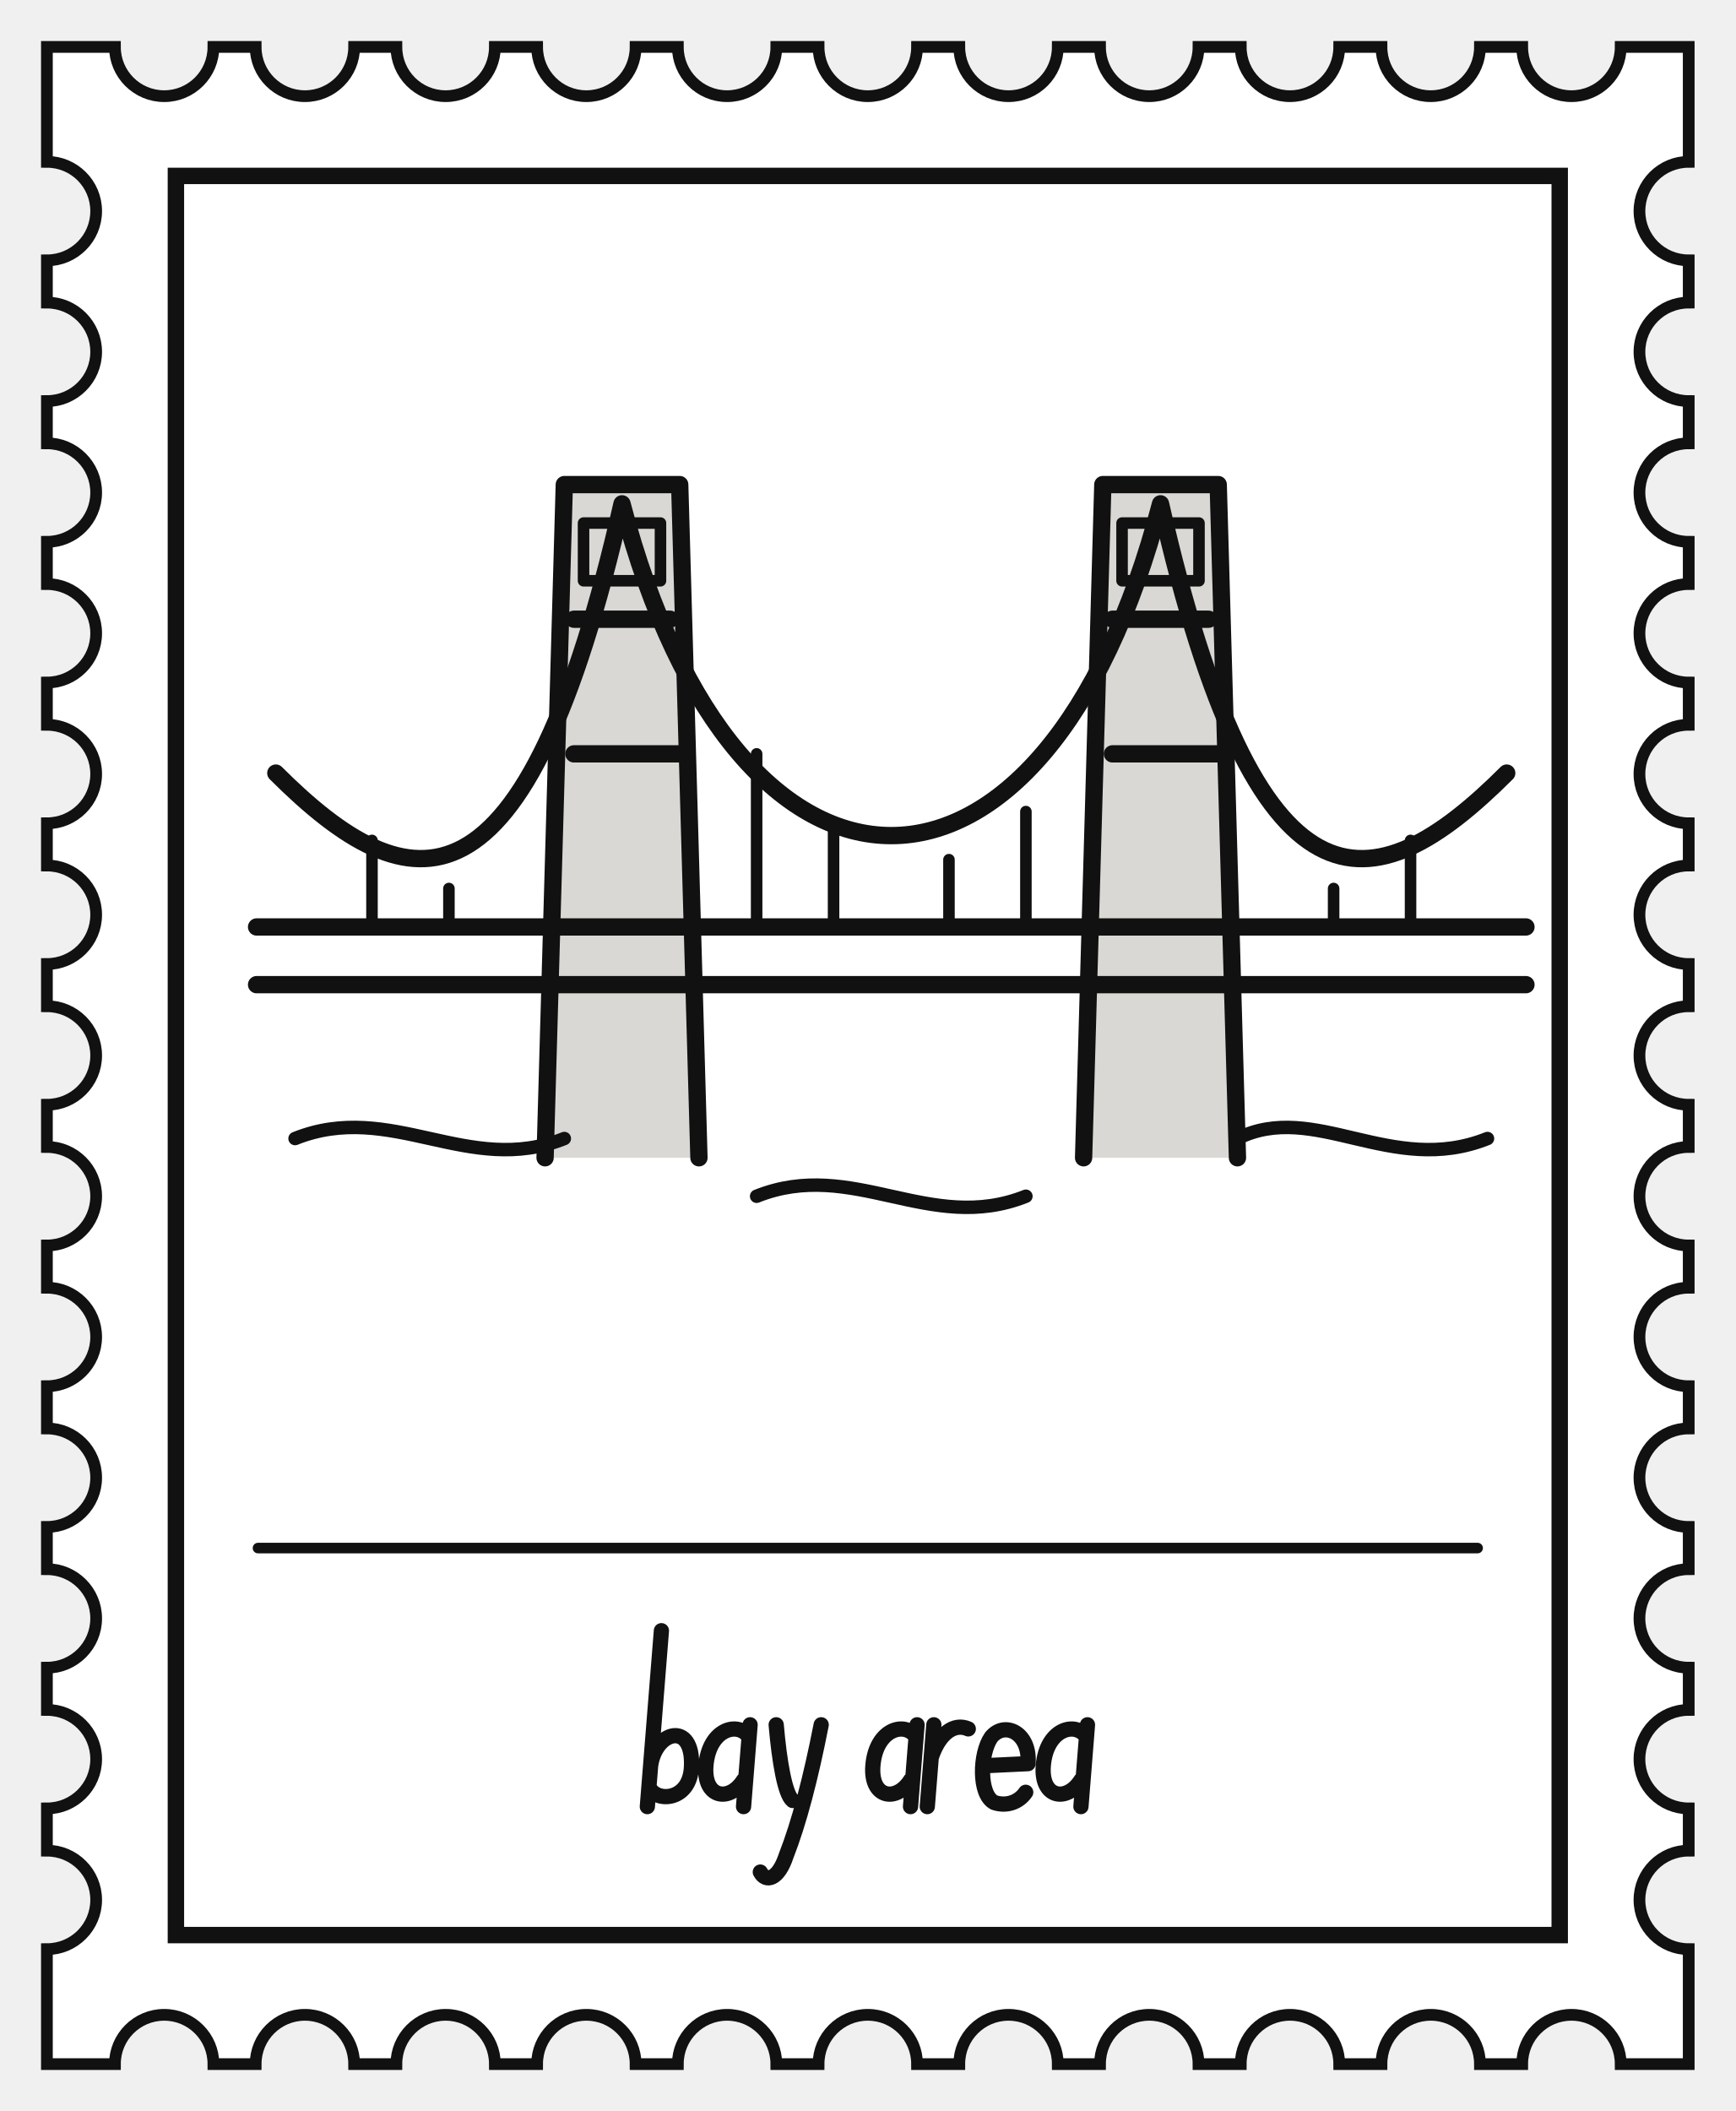
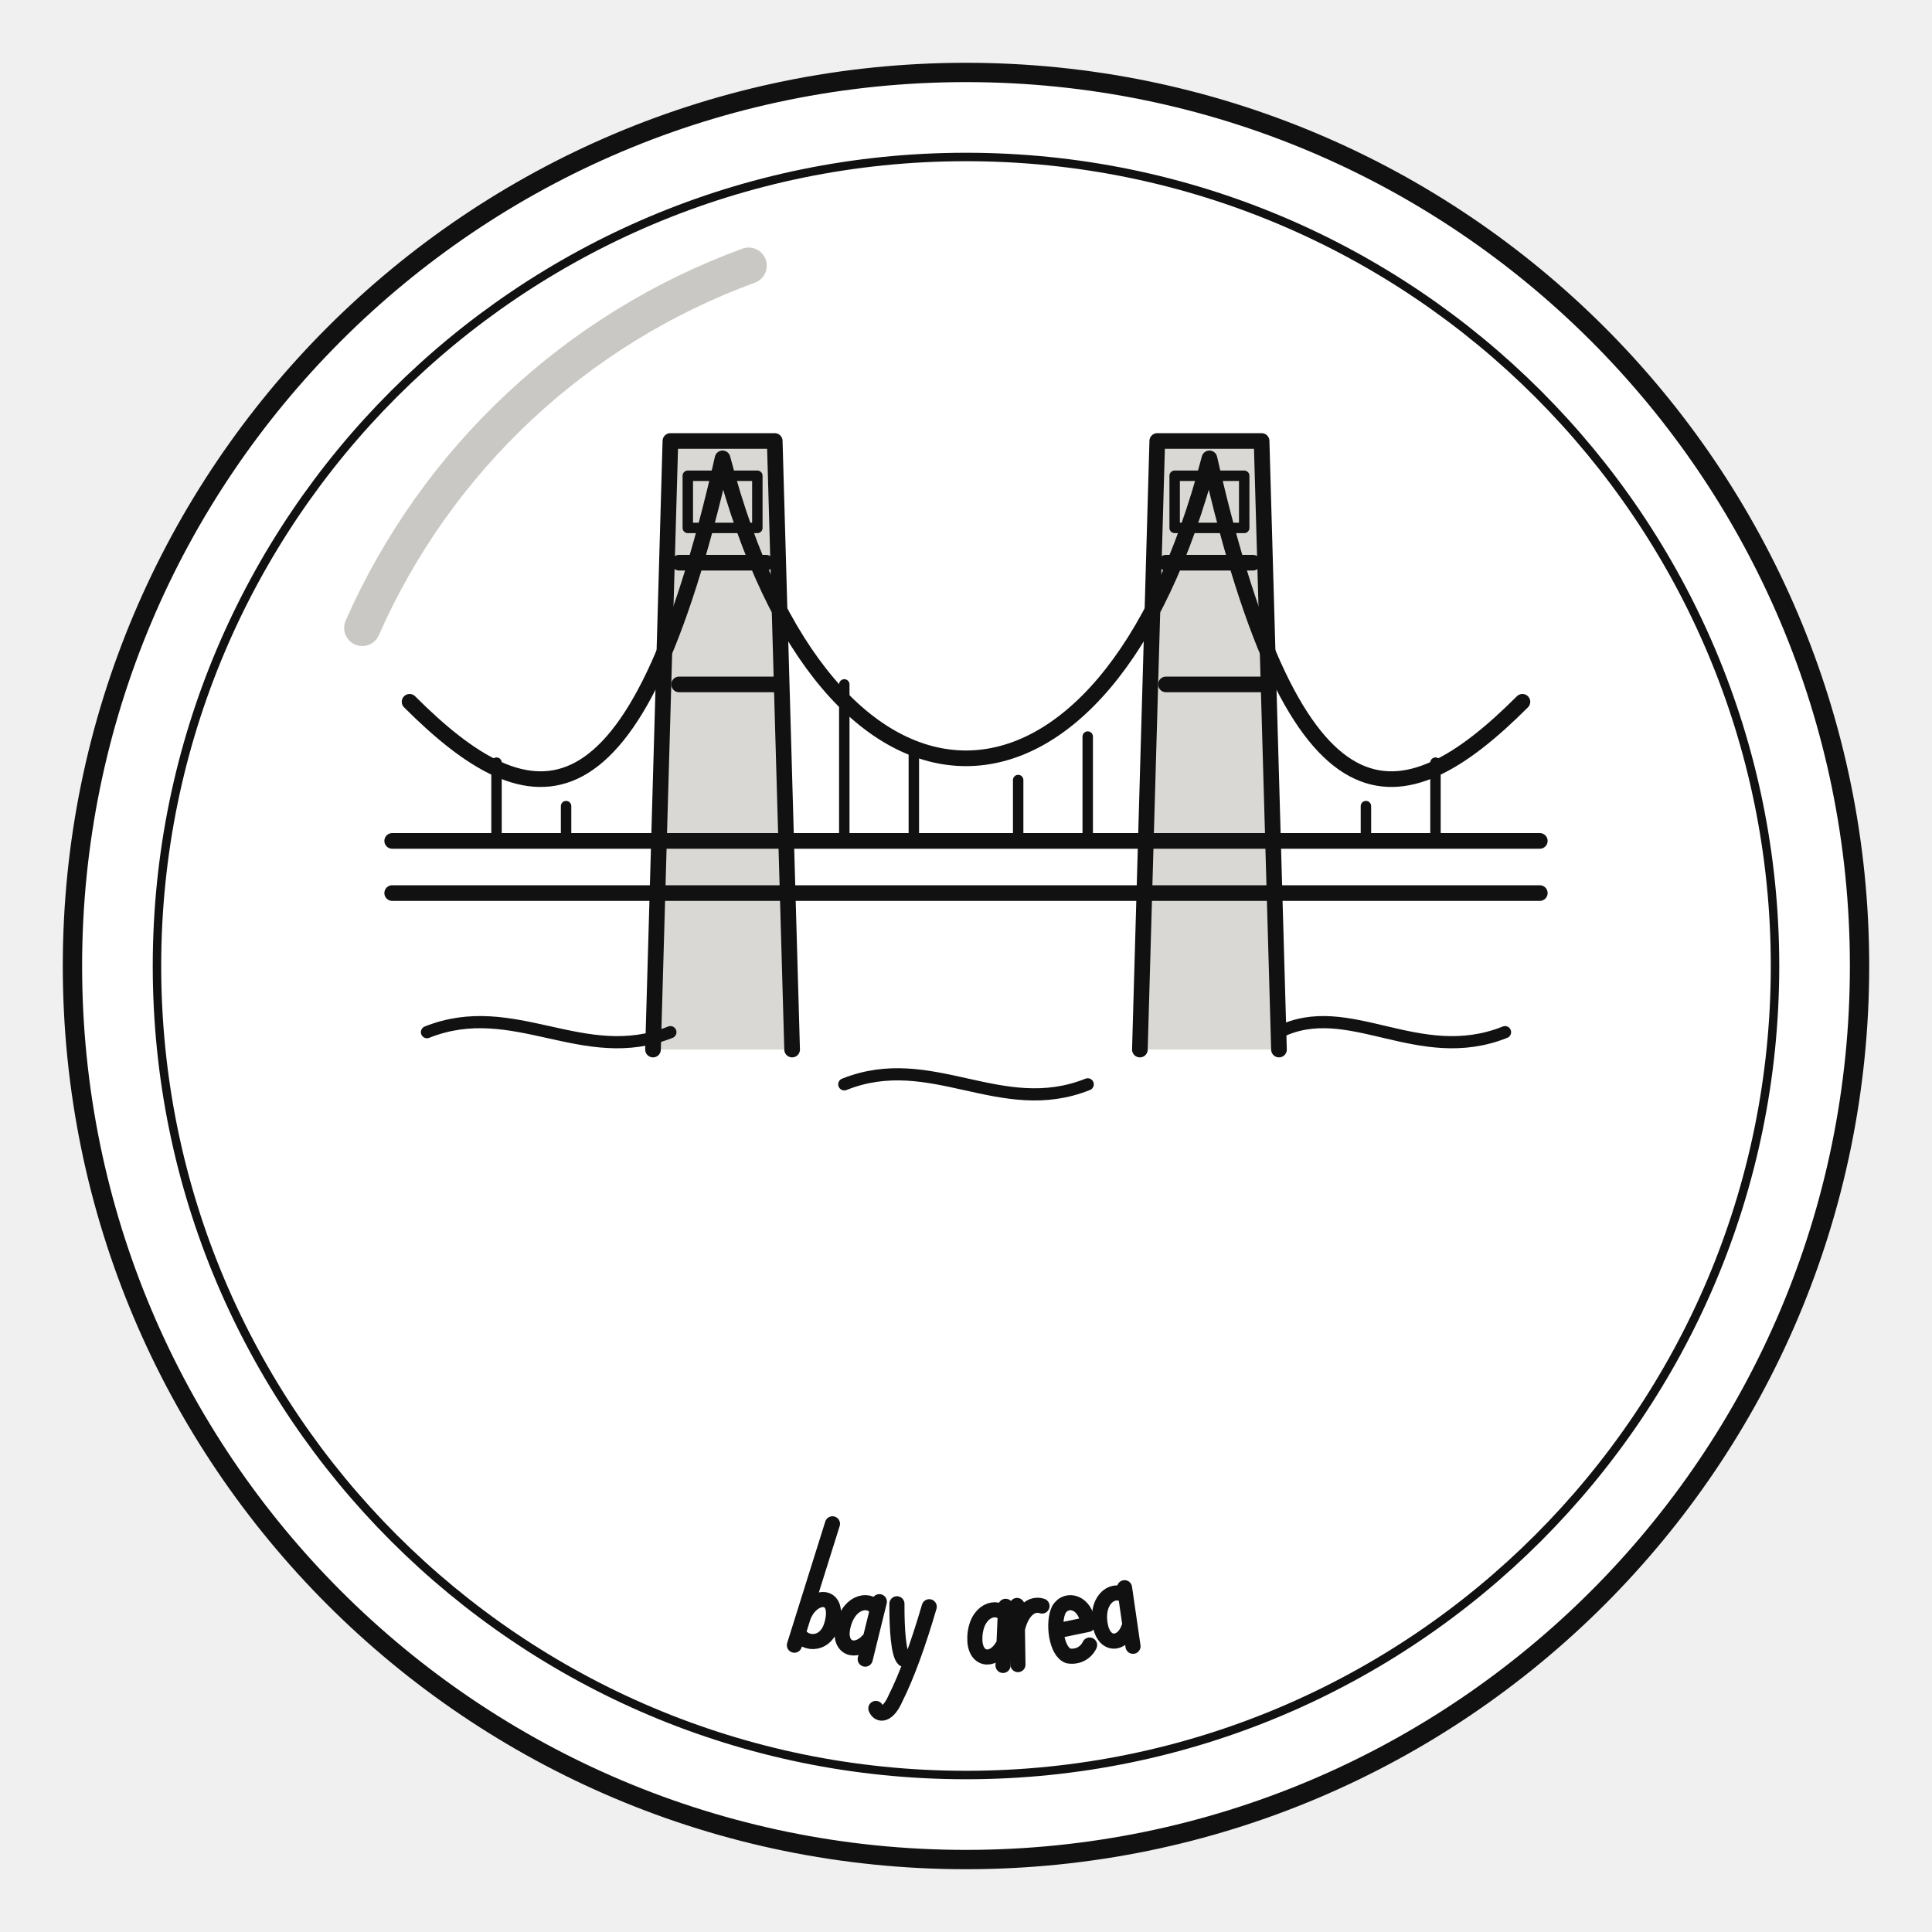
- <svg xmlns="http://www.w3.org/2000/svg" viewBox="-4 -4 148 180" role="img" aria-label="Golden Gate Bridge, for the Bay Area">
-   <path d="M0,0 L5.8,0 A4.2,4.2 0 0 0 14.2,0 L17.8,0 A4.2,4.2 0 0 0 26.2,0 L29.8,0 A4.2,4.2 0 0 0 38.2,0 L41.8,0 A4.2,4.2 0 0 0 50.2,0 L53.8,0 A4.2,4.2 0 0 0 62.2,0 L65.8,0 A4.2,4.2 0 0 0 74.2,0 L77.8,0 A4.2,4.2 0 0 0 86.2,0 L89.8,0 A4.2,4.2 0 0 0 98.2,0 L101.8,0 A4.2,4.2 0 0 0 110.2,0 L113.8,0 A4.2,4.2 0 0 0 122.2,0 L125.8,0 A4.2,4.2 0 0 0 134.2,0 L140,0 L140,9.8 A4.2,4.2 0 0 0 140,18.2 L140,21.8 A4.2,4.2 0 0 0 140,30.2 L140,33.8 A4.2,4.2 0 0 0 140,42.2 L140,45.8 A4.2,4.2 0 0 0 140,54.2 L140,57.8 A4.2,4.2 0 0 0 140,66.2 L140,69.8 A4.2,4.2 0 0 0 140,78.2 L140,81.8 A4.2,4.2 0 0 0 140,90.2 L140,93.8 A4.2,4.2 0 0 0 140,102.2 L140,105.8 A4.2,4.2 0 0 0 140,114.2 L140,117.8 A4.2,4.2 0 0 0 140,126.2 L140,129.8 A4.2,4.2 0 0 0 140,138.2 L140,141.8 A4.2,4.2 0 0 0 140,150.2 L140,153.8 A4.2,4.2 0 0 0 140,162.2 L140,172 L134.2,172 A4.2,4.2 0 0 0 125.8,172 L122.2,172 A4.2,4.2 0 0 0 113.8,172 L110.2,172 A4.2,4.2 0 0 0 101.8,172 L98.2,172 A4.2,4.2 0 0 0 89.8,172 L86.2,172 A4.2,4.2 0 0 0 77.8,172 L74.2,172 A4.2,4.2 0 0 0 65.8,172 L62.2,172 A4.2,4.2 0 0 0 53.8,172 L50.2,172 A4.2,4.2 0 0 0 41.8,172 L38.2,172 A4.2,4.2 0 0 0 29.8,172 L26.2,172 A4.2,4.2 0 0 0 17.8,172 L14.2,172 A4.2,4.2 0 0 0 5.8,172 L0,172 L0,162.2 A4.2,4.2 0 0 0 0,153.8 L0,150.2 A4.2,4.2 0 0 0 0,141.8 L0,138.2 A4.2,4.2 0 0 0 0,129.8 L0,126.2 A4.2,4.2 0 0 0 0,117.8 L0,114.2 A4.2,4.2 0 0 0 0,105.8 L0,102.2 A4.2,4.2 0 0 0 0,93.8 L0,90.2 A4.2,4.2 0 0 0 0,81.8 L0,78.2 A4.2,4.2 0 0 0 0,69.8 L0,66.2 A4.2,4.2 0 0 0 0,57.8 L0,54.2 A4.2,4.2 0 0 0 0,45.8 L0,42.2 A4.2,4.2 0 0 0 0,33.8 L0,30.2 A4.2,4.2 0 0 0 0,21.8 L0,18.2 A4.2,4.2 0 0 0 0,9.8 Z" fill="#fff" stroke="#111" stroke-width="1" />
-   <rect x="11" y="11" width="118" height="150" fill="none" stroke="#111" stroke-width="1.4" />
+ <svg xmlns="http://www.w3.org/2000/svg" viewBox="0 0 160 160" role="img" aria-label="Pin: the Golden Gate Bridge">
+   <circle cx="80" cy="80" r="74" fill="#fff" stroke="#111" stroke-width="1.6" />
+   <circle cx="80" cy="80" r="67" fill="none" stroke="#111" stroke-width="0.7" />
+   <path d="M30,52 A56,56 0 0 1 62,22" fill="none" stroke="#c9c8c4" stroke-width="3" stroke-linecap="round" />
  <g fill="none" stroke="#111" stroke-width="1.8" stroke-linecap="round" stroke-linejoin="round">
-     <g transform="translate(6.4 16) scale(0.82)">
+     <g transform="translate(22.4 17.8) scale(0.72)">
      <path d="M44,96 L46,26 L58,26 L60,96" fill="#d9d8d4" />
      <path d="M100,96 L102,26 L114,26 L116,96" fill="#d9d8d4" />
      <path d="M47,40 L57,40 M47,54 L58,54 M103,40 L113,40 M103,54 L114,54" />
      <path d="M48,30 L56,30 L56,36 L48,36 Z M104,30 L112,30 L112,36 L104,36 Z" stroke-width="1.2" />
      <path d="M16,56 C30,70 42,72 52,28 C64,74 96,74 108,28 C118,72 130,70 144,56" />
      <path d="M14,72 L146,72 M14,78 L146,78" />
      <path d="M66,54 L66,72 M74,62 L74,72 M86,65 L86,72 M94,60 L94,72 M26,63 L26,72 M34,68 L34,72 M126,68 L126,72 M134,63 L134,72" stroke-width="1.2" />
      <path d="M18,94 C28,90 36,98 46,94 M66,100 C76,96 84,104 94,100 M116,94 C124,90 132,98 142,94" stroke-width="1.4" />
    </g>
-     <path d="M18,128 L122,128" stroke-width="0.9" />
-     <g transform="translate(51.2 134.0) scale(0.1744)" stroke-width="7.45">
-       <path d="M6.88,6 L0,92 M1.6,72 C3.96,55 22.36,50 21.6,72 C21.16,90 3.16,90 0.8,82 M49.76,58 C44.4,50 30.08,54 28.64,72 C27.36,88 40.2,90 47.08,79 M50.24,52 L47.04,92 M63,52 C64.56,70 67.28,86 71.04,89 M85,52 C79.92,78 74.16,100 67.88,116 C63.92,128 57.84,129 55.24,124 M131.4,58 C126.04,50 111.72,54 110.28,72 C109,88 121.84,90 128.72,79 M131.88,52 L128.68,92 M140.08,52 L136.88,92 M138.8,68 C142.76,56 150.16,51 156.92,54 M165.04,72 L186.12,71 C187.32,56 174.8,50 168.16,58 C162.52,66 161.92,86 169.6,90 C175.44,92 181.6,90 185,85 M214.72,58 C209.36,50 195.04,54 193.6,72 C192.32,88 205.16,90 212.04,79 M215.2,52 L212,92" />
-     </g>
+   </g>
+   <g fill="none" stroke="#111" stroke-width="10.24" stroke-linecap="round" stroke-linejoin="round">
+     <path transform="translate(67.12 136.55) rotate(12.84) scale(0.1221) translate(-11.18 0)" d="M6.88,-86 L0,0 M1.6,-20 C3.96,-37 22.36,-42 21.6,-20 C21.16,-2 3.16,-2 0.8,-10" />
+     <path transform="translate(70.66 137.24) rotate(9.26) scale(0.1221) translate(-11.44 0)" d="M22.4,-34 C17.04,-42 2.72,-38 1.28,-20 C0,-4 12.84,-2 19.72,-13 M22.88,-40 L19.68,0" />
+     <path transform="translate(74.70 137.76) rotate(5.24) scale(0.1221) translate(-14.88 0)" d="M7.76,-40 C9.32,-22 12.04,-6 15.8,-3 M29.76,-40 C24.68,-14 18.92,8 12.64,24 C8.68,36 2.6,37 0,32" />
+     <path transform="translate(82.06 137.96) rotate(-2.03) scale(0.1221) translate(-11.44 0)" d="M22.4,-34 C17.04,-42 2.72,-38 1.28,-20 C0,-4 12.84,-2 19.72,-13 M22.88,-40 L19.68,0" />
+     <path transform="translate(85.52 137.74) rotate(-5.46) scale(0.1221) translate(-10.02 0)" d="M3.2,-40 L0,0 M1.92,-24 C5.88,-36 13.28,-41 20.04,-38" />
+     <path transform="translate(89.12 137.28) rotate(-9.05) scale(0.1221) translate(-12.70 0)" d="M3.12,-20 L24.2,-21 C25.4,-36 12.88,-42 6.24,-34 C0.6,-26 0,-6 7.68,-2 C13.52,0 19.68,-2 23.08,-7" />
+     <path transform="translate(92.85 136.56) rotate(-12.80) scale(0.1221) translate(-11.44 0)" d="M22.4,-34 C17.04,-42 2.72,-38 1.28,-20 C0,-4 12.84,-2 19.72,-13 M22.88,-40 L19.68,0" />
  </g>
</svg>
